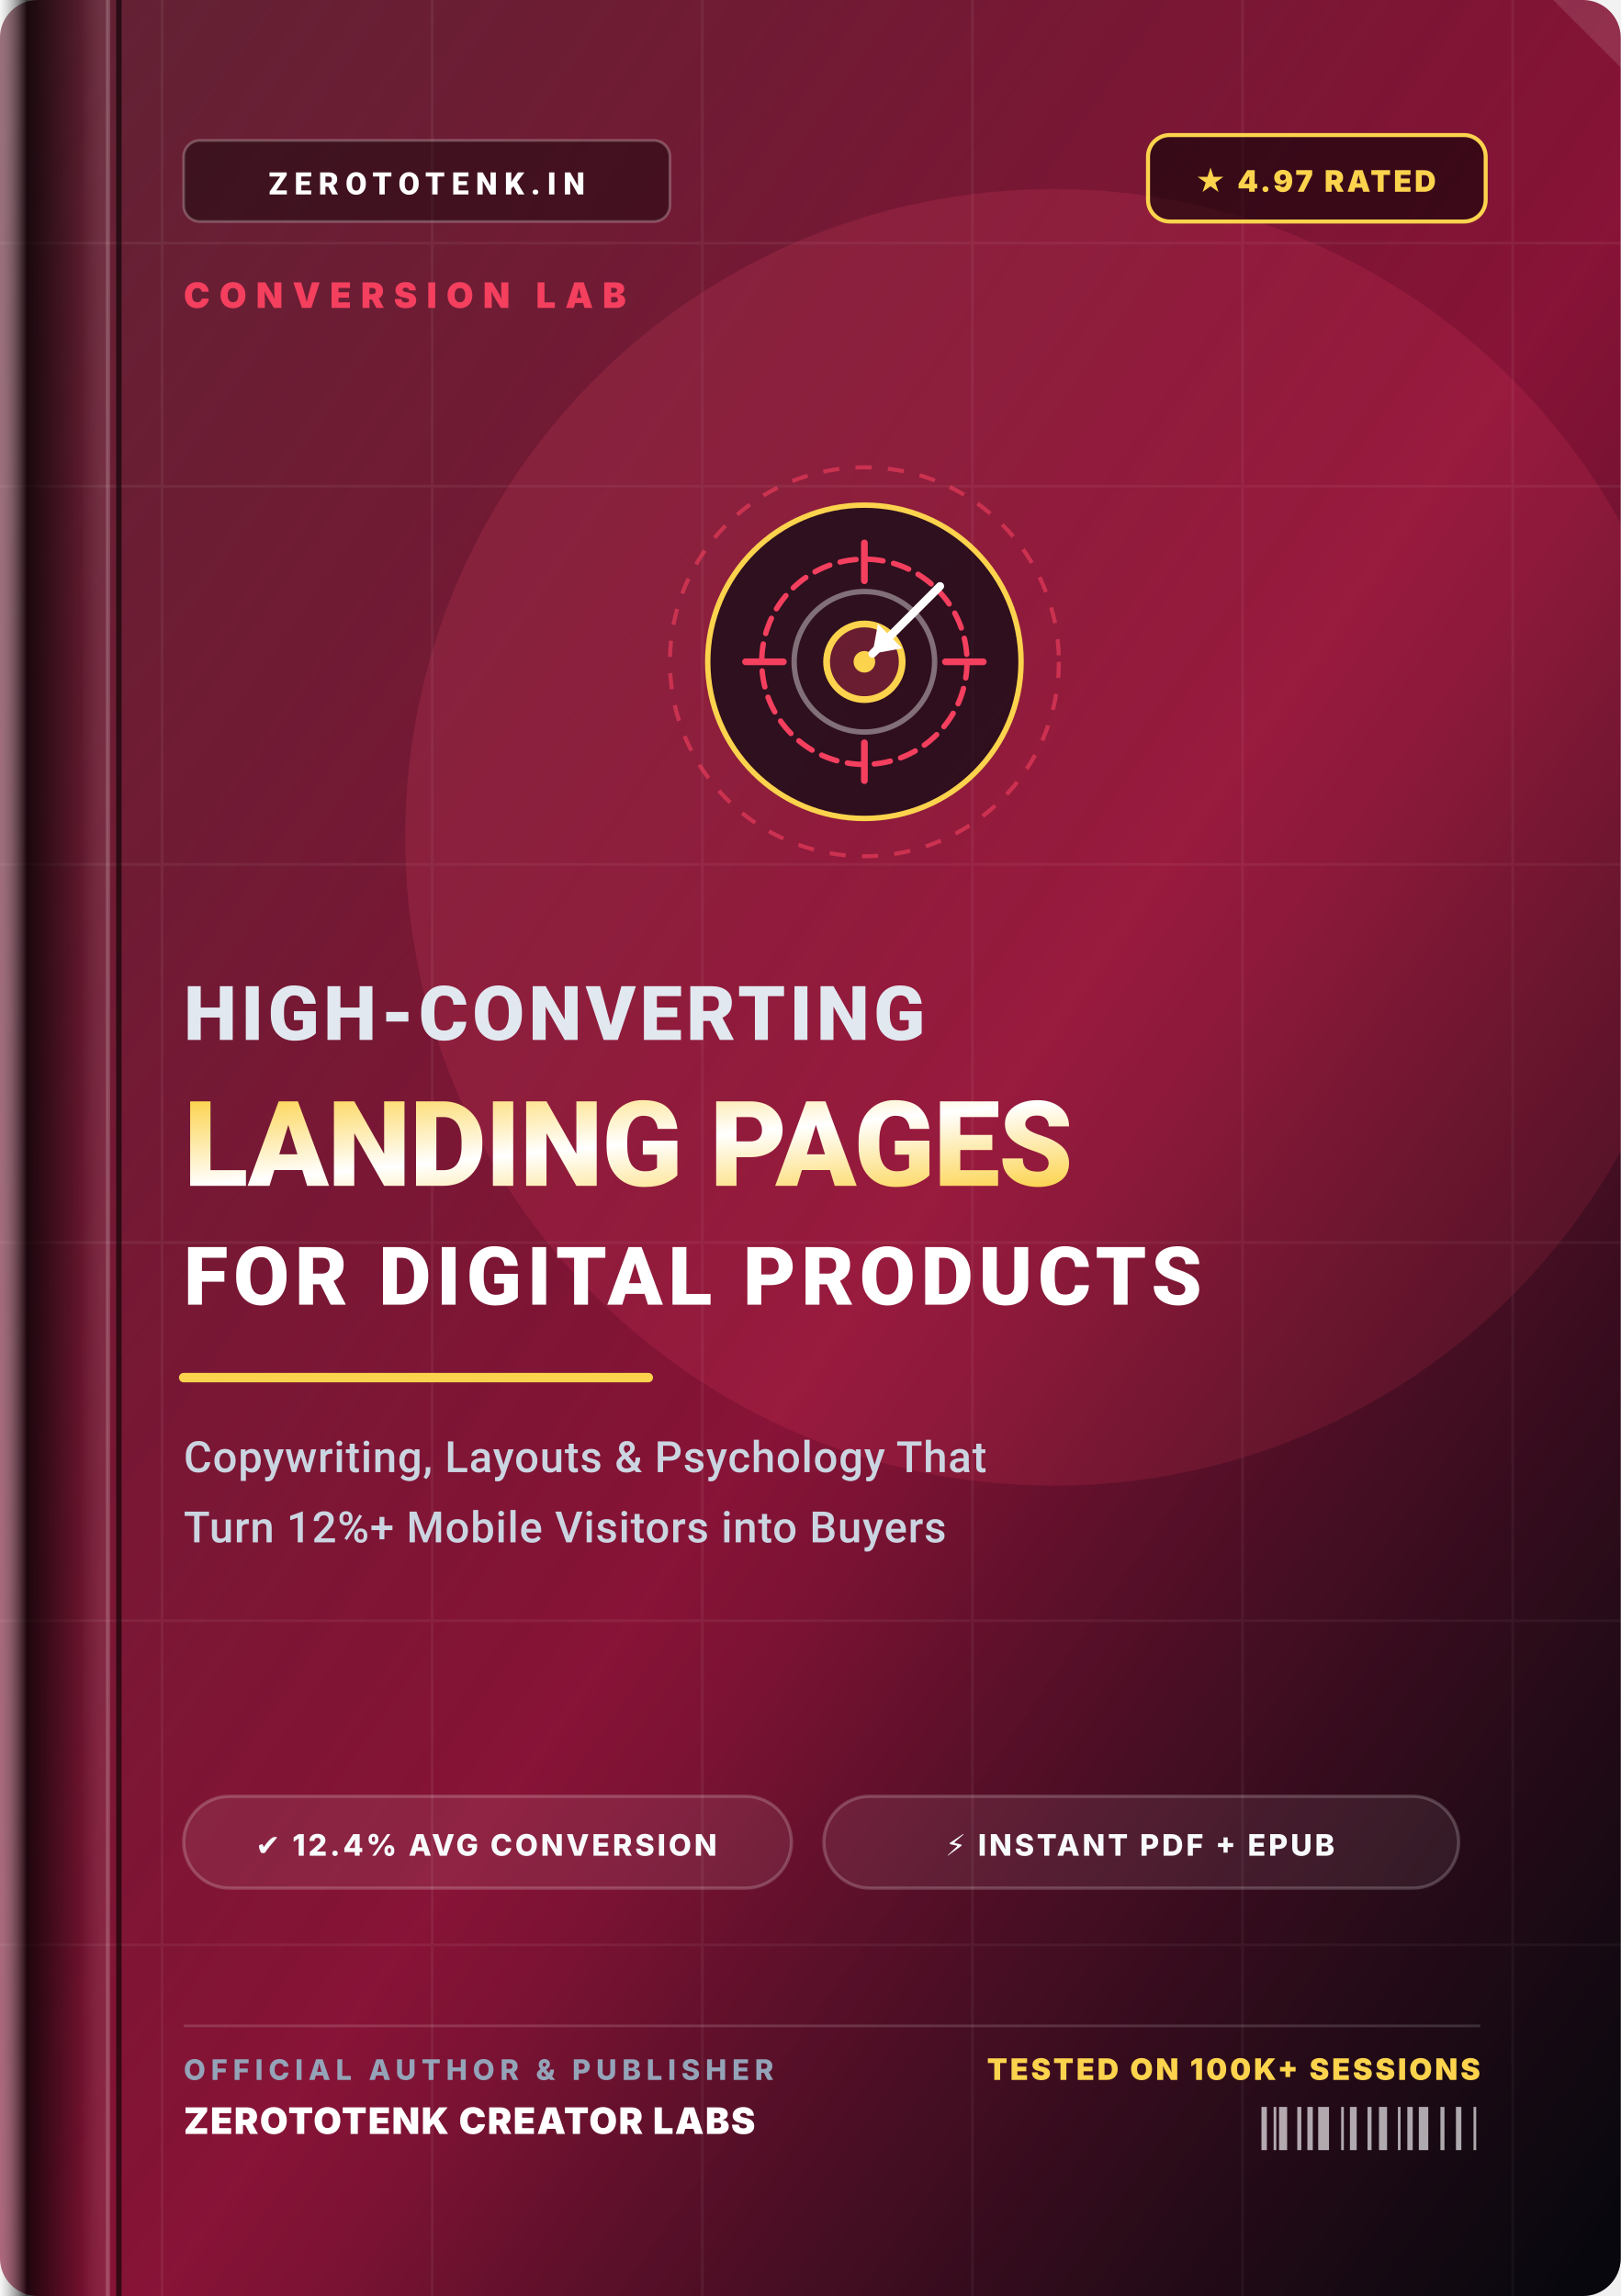
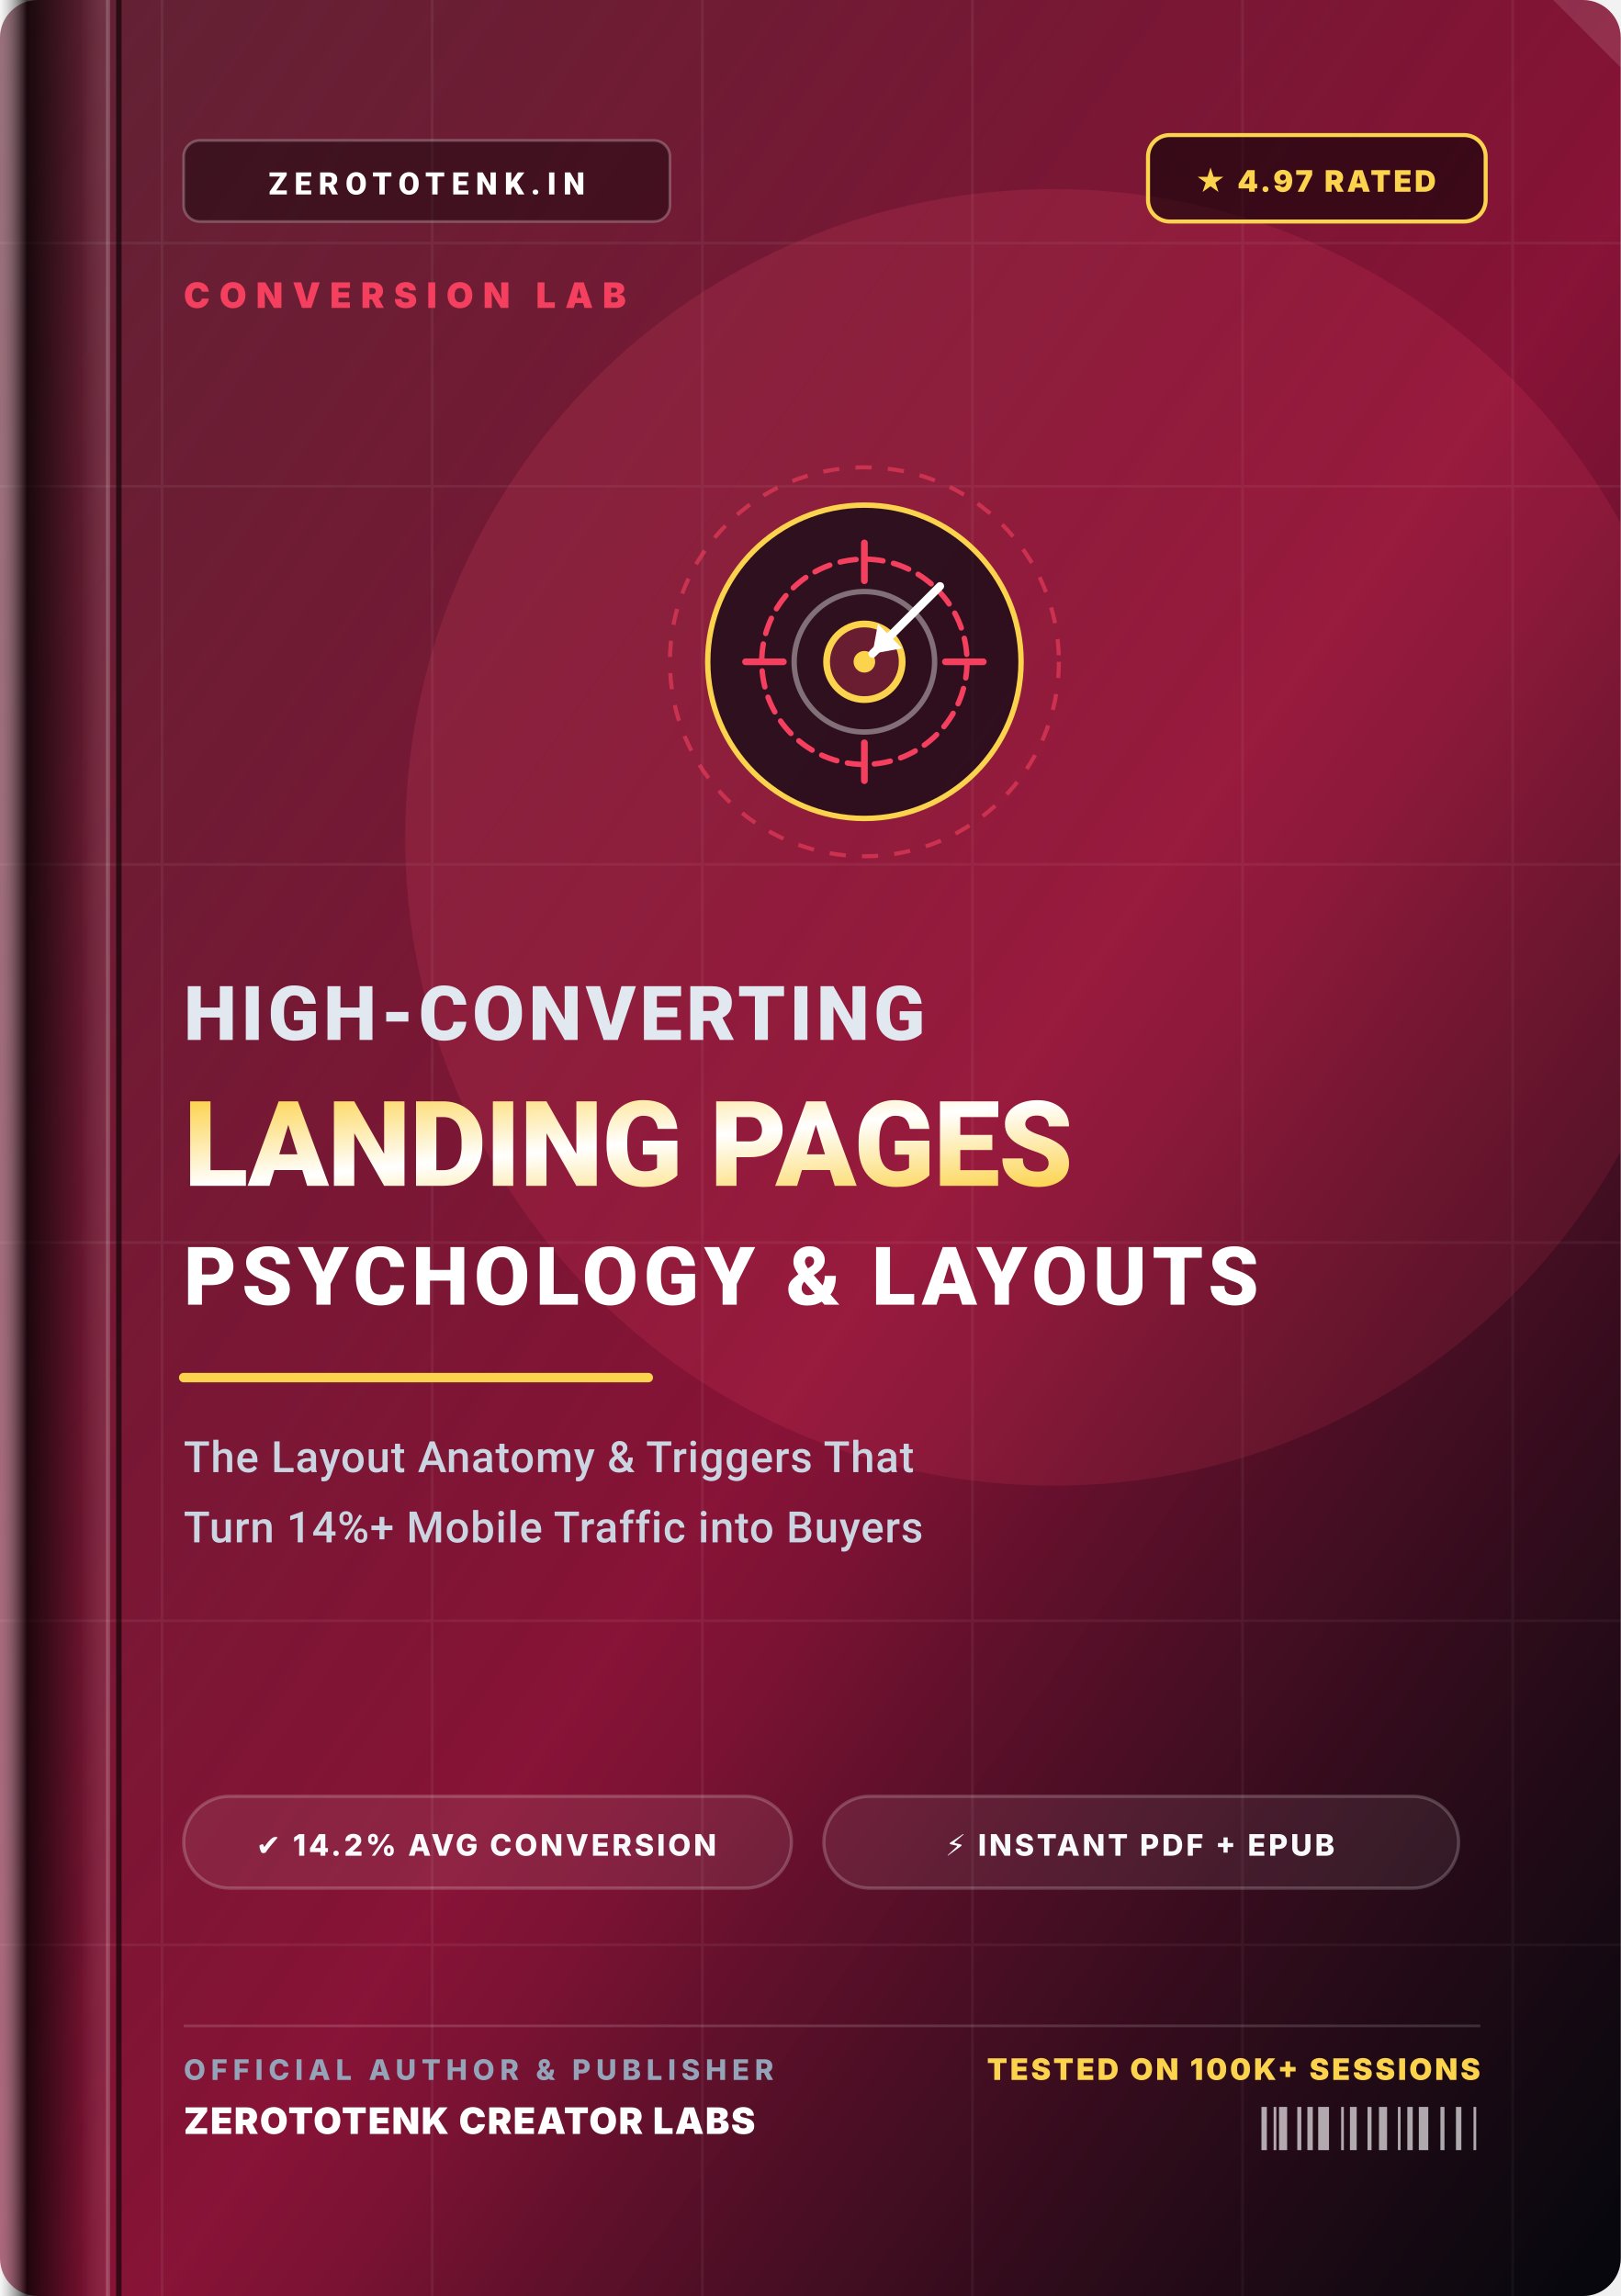
<svg xmlns="http://www.w3.org/2000/svg" viewBox="0 0 600 850" width="100%" height="100%">
  <defs>
    <linearGradient id="bg-high-converting-landing-pages" x1="0%" y1="0%" x2="100%" y2="100%">
      <stop offset="0%" stop-color="#4c0519" />
      <stop offset="55%" stop-color="#881337" />
      <stop offset="100%" stop-color="#080c14" />
    </linearGradient>
    <linearGradient id="spineGrad" x1="0%" y1="0%" x2="100%" y2="0%">
      <stop offset="0%" stop-color="rgba(255,255,255,0.35)" />
      <stop offset="25%" stop-color="rgba(0,0,0,0.75)" />
      <stop offset="75%" stop-color="rgba(0,0,0,0.15)" />
      <stop offset="100%" stop-color="rgba(255,255,255,0.08)" />
    </linearGradient>
    <linearGradient id="goldText" x1="0%" y1="0%" x2="100%" y2="100%">
      <stop offset="0%" stop-color="#fcd34d" />
      <stop offset="50%" stop-color="#ffffff" />
      <stop offset="100%" stop-color="#fcd34d" />
    </linearGradient>
    <linearGradient id="diagonalGloss" x1="0%" y1="0%" x2="100%" y2="100%">
      <stop offset="0%" stop-color="rgba(255,255,255,0.12)" />
      <stop offset="40%" stop-color="rgba(255,255,255,0.03)" />
      <stop offset="60%" stop-color="rgba(0,0,0,0)" />
      <stop offset="100%" stop-color="rgba(0,0,0,0.4)" />
    </linearGradient>
    <filter id="shadow" x="-10%" y="-10%" width="120%" height="120%">
      <feDropShadow dx="0" dy="16" stdDeviation="24" flood-color="#000000" flood-opacity="0.7" />
    </filter>
  </defs>
  <rect x="0" y="0" width="600" height="850" rx="14" fill="url(#bg-high-converting-landing-pages)" />
  <g opacity="0.06" stroke="#ffffff" stroke-width="1">
    <line x1="60" y1="0" x2="60" y2="850" />
    <line x1="160" y1="0" x2="160" y2="850" />
    <line x1="260" y1="0" x2="260" y2="850" />
    <line x1="360" y1="0" x2="360" y2="850" />
    <line x1="460" y1="0" x2="460" y2="850" />
    <line x1="560" y1="0" x2="560" y2="850" />
    <line x1="0" y1="90" x2="600" y2="90" />
    <line x1="0" y1="180" x2="600" y2="180" />
    <line x1="0" y1="320" x2="600" y2="320" />
    <line x1="0" y1="460" x2="600" y2="460" />
    <line x1="0" y1="600" x2="600" y2="600" />
    <line x1="0" y1="720" x2="600" y2="720" />
  </g>
  <circle cx="390" cy="310" r="240" fill="#f43f5e" opacity="0.16" />
  <rect x="0" y="0" width="600" height="850" rx="14" fill="url(#diagonalGloss)" pointer-events="none" />
  <rect x="0" y="0" width="40" height="850" fill="url(#spineGrad)" />
  <line x1="40" y1="0" x2="40" y2="850" stroke="rgba(255,255,255,0.2)" stroke-width="1.5" />
  <line x1="44" y1="0" x2="44" y2="850" stroke="rgba(0,0,0,0.6)" stroke-width="2" />
  <g transform="translate(68, 52)">
    <rect x="0" y="0" width="180" height="30" rx="6" fill="rgba(0,0,0,0.4)" stroke="rgba(255,255,255,0.25)" stroke-width="1" />
    <text x="90" y="20" font-family="system-ui, -apple-system, BlinkMacSystemFont, 'Segoe UI', Roboto, sans-serif" font-size="11.5" font-weight="900" fill="#ffffff" letter-spacing="2.5" text-anchor="middle">ZEROTOTENK.IN</text>
  </g>
  <g transform="translate(425, 50)">
    <rect x="0" y="0" width="125" height="32" rx="8" fill="rgba(0,0,0,0.55)" stroke="#fcd34d" stroke-width="1.5" />
    <text x="62" y="21" font-family="system-ui, -apple-system, sans-serif" font-size="11" font-weight="900" fill="#fcd34d" letter-spacing="1" text-anchor="middle">★ 4.97 RATED</text>
  </g>
  <g transform="translate(68, 114)">
    <text x="0" y="0" font-family="system-ui, -apple-system, sans-serif" font-size="13" font-weight="900" fill="#f43f5e" letter-spacing="3.5">CONVERSION LAB</text>
  </g>
  <g transform="translate(320, 245)">
    <circle cx="0" cy="0" r="72" fill="none" stroke="#f43f5e" stroke-width="1.5" stroke-dasharray="6 6" opacity="0.6" />
    <circle cx="0" cy="0" r="58" fill="rgba(6,10,18,0.7)" stroke="#fcd34d" stroke-width="2" />
    <g stroke="#fcd34d" stroke-width="2.5" stroke-linecap="round" stroke-linejoin="round" fill="none">
      <circle cx="0" cy="0" r="38" stroke="#f43f5e" stroke-width="2" stroke-dasharray="6 4" />
      <circle cx="0" cy="0" r="26" stroke="rgba(255,255,255,0.4)" stroke-width="2" />
      <circle cx="0" cy="0" r="14" fill="#f43f5e" fill-opacity="0.3" stroke="#fcd34d" stroke-width="2.5" />
      <circle cx="0" cy="0" r="4" fill="#fcd34d" stroke="none" />
      <line x1="-44" y1="0" x2="-30" y2="0" stroke="#f43f5e" />
      <line x1="30" y1="0" x2="44" y2="0" stroke="#f43f5e" />
      <line x1="0" y1="-44" x2="0" y2="-30" stroke="#f43f5e" />
      <line x1="0" y1="30" x2="0" y2="44" stroke="#f43f5e" />
      <line x1="28" y1="-28" x2="3" y2="-3" stroke="#ffffff" stroke-width="3" />
      <polygon points="3,-3 14,-5 5,-14" fill="#ffffff" stroke="none" />
    </g>
  </g>
  <g transform="translate(68, 385)">
    <text x="0" y="0" font-family="system-ui, -apple-system, BlinkMacSystemFont, 'Segoe UI', Roboto, sans-serif" font-size="28" font-weight="800" fill="#e2e8f0" letter-spacing="1.5">HIGH-CONVERTING</text>
    <text x="0" y="54" font-family="system-ui, -apple-system, BlinkMacSystemFont, 'Segoe UI', Roboto, sans-serif" font-size="44" font-weight="950" fill="url(#goldText)" letter-spacing="-0.5">LANDING PAGES</text>
-     <text x="0" y="98" font-family="system-ui, -apple-system, BlinkMacSystemFont, 'Segoe UI', Roboto, sans-serif" font-size="30" font-weight="900" fill="#ffffff" letter-spacing="2">FOR DIGITAL PRODUCTS</text>
+     <text x="0" y="98" font-family="system-ui, -apple-system, BlinkMacSystemFont, 'Segoe UI', Roboto, sans-serif" font-size="30" font-weight="900" fill="#ffffff" letter-spacing="2">PSYCHOLOGY &amp; LAYOUTS</text>
  </g>
  <line x1="68" y1="510" x2="240" y2="510" stroke="#fcd34d" stroke-width="3.5" stroke-linecap="round" />
  <g transform="translate(68, 545)">
-     <text x="0" y="0" font-family="system-ui, -apple-system, BlinkMacSystemFont, 'Segoe UI', Roboto, sans-serif" font-size="16" font-weight="500" fill="#cbd5e1" letter-spacing="0.3">Copywriting, Layouts &amp; Psychology That</text>
-     <text x="0" y="26" font-family="system-ui, -apple-system, BlinkMacSystemFont, 'Segoe UI', Roboto, sans-serif" font-size="16" font-weight="500" fill="#cbd5e1" letter-spacing="0.3">Turn 12%+ Mobile Visitors into Buyers</text>
+     <text x="0" y="0" font-family="system-ui, -apple-system, BlinkMacSystemFont, 'Segoe UI', Roboto, sans-serif" font-size="16" font-weight="500" fill="#cbd5e1" letter-spacing="0.3">The Layout Anatomy &amp; Triggers That</text>
+     <text x="0" y="26" font-family="system-ui, -apple-system, BlinkMacSystemFont, 'Segoe UI', Roboto, sans-serif" font-size="16" font-weight="500" fill="#cbd5e1" letter-spacing="0.3">Turn 14%+ Mobile Traffic into Buyers</text>
  </g>
  <g transform="translate(68, 665)">
    <rect x="0" y="0" width="225" height="34" rx="17" fill="rgba(255,255,255,0.07)" stroke="rgba(255,255,255,0.2)" stroke-width="1.2" />
-     <text x="112" y="22" font-family="system-ui, -apple-system, sans-serif" font-size="11" font-weight="800" fill="#f8fafc" letter-spacing="1" text-anchor="middle">✔ 12.4% AVG CONVERSION</text>
+     <text x="112" y="22" font-family="system-ui, -apple-system, sans-serif" font-size="11" font-weight="800" fill="#f8fafc" letter-spacing="1" text-anchor="middle">✔ 14.2% AVG CONVERSION</text>
  </g>
  <g transform="translate(305, 665)">
    <rect x="0" y="0" width="235" height="34" rx="17" fill="rgba(255,255,255,0.07)" stroke="rgba(255,255,255,0.2)" stroke-width="1.2" />
    <text x="117" y="22" font-family="system-ui, -apple-system, sans-serif" font-size="11" font-weight="800" fill="#f8fafc" letter-spacing="1" text-anchor="middle">⚡ INSTANT PDF + EPUB</text>
  </g>
  <g transform="translate(68, 770)">
    <line x1="0" y1="-20" x2="480" y2="-20" stroke="rgba(255,255,255,0.15)" stroke-width="1" />
    <text x="0" y="0" font-family="system-ui, -apple-system, sans-serif" font-size="10.5" font-weight="800" fill="#94a3b8" letter-spacing="2">OFFICIAL AUTHOR &amp; PUBLISHER</text>
    <text x="0" y="20" font-family="system-ui, -apple-system, sans-serif" font-size="13.5" font-weight="900" fill="#ffffff" letter-spacing="0.5">ZEROTOTENK CREATOR LABS</text>
    <text x="480" y="0" font-family="system-ui, -apple-system, sans-serif" font-size="11" font-weight="900" fill="#fcd34d" letter-spacing="1" text-anchor="end">TESTED ON 100K+ SESSIONS</text>
    <g transform="translate(400, 10)" opacity="0.65">
      <line x1="0" y1="0" x2="0" y2="16" stroke="#ffffff" stroke-width="2" />
      <line x1="4" y1="0" x2="4" y2="16" stroke="#ffffff" stroke-width="1" />
      <line x1="7" y1="0" x2="7" y2="16" stroke="#ffffff" stroke-width="3" />
      <line x1="13" y1="0" x2="13" y2="16" stroke="#ffffff" stroke-width="1.5" />
      <line x1="17" y1="0" x2="17" y2="16" stroke="#ffffff" stroke-width="2" />
      <line x1="22" y1="0" x2="22" y2="16" stroke="#ffffff" stroke-width="4" />
      <line x1="29" y1="0" x2="29" y2="16" stroke="#ffffff" stroke-width="1" />
      <line x1="33" y1="0" x2="33" y2="16" stroke="#ffffff" stroke-width="2.5" />
      <line x1="39" y1="0" x2="39" y2="16" stroke="#ffffff" stroke-width="1.5" />
      <line x1="44" y1="0" x2="44" y2="16" stroke="#ffffff" stroke-width="3" />
      <line x1="50" y1="0" x2="50" y2="16" stroke="#ffffff" stroke-width="1" />
      <line x1="54" y1="0" x2="54" y2="16" stroke="#ffffff" stroke-width="2" />
      <line x1="59" y1="0" x2="59" y2="16" stroke="#ffffff" stroke-width="3.5" />
      <line x1="66" y1="0" x2="66" y2="16" stroke="#ffffff" stroke-width="1.5" />
      <line x1="72" y1="0" x2="72" y2="16" stroke="#ffffff" stroke-width="2" />
      <line x1="78" y1="0" x2="78" y2="16" stroke="#ffffff" stroke-width="1" />
    </g>
  </g>
  <polygon points="575,0 600,0 600,25" fill="rgba(255,255,255,0.12)" />
</svg>
